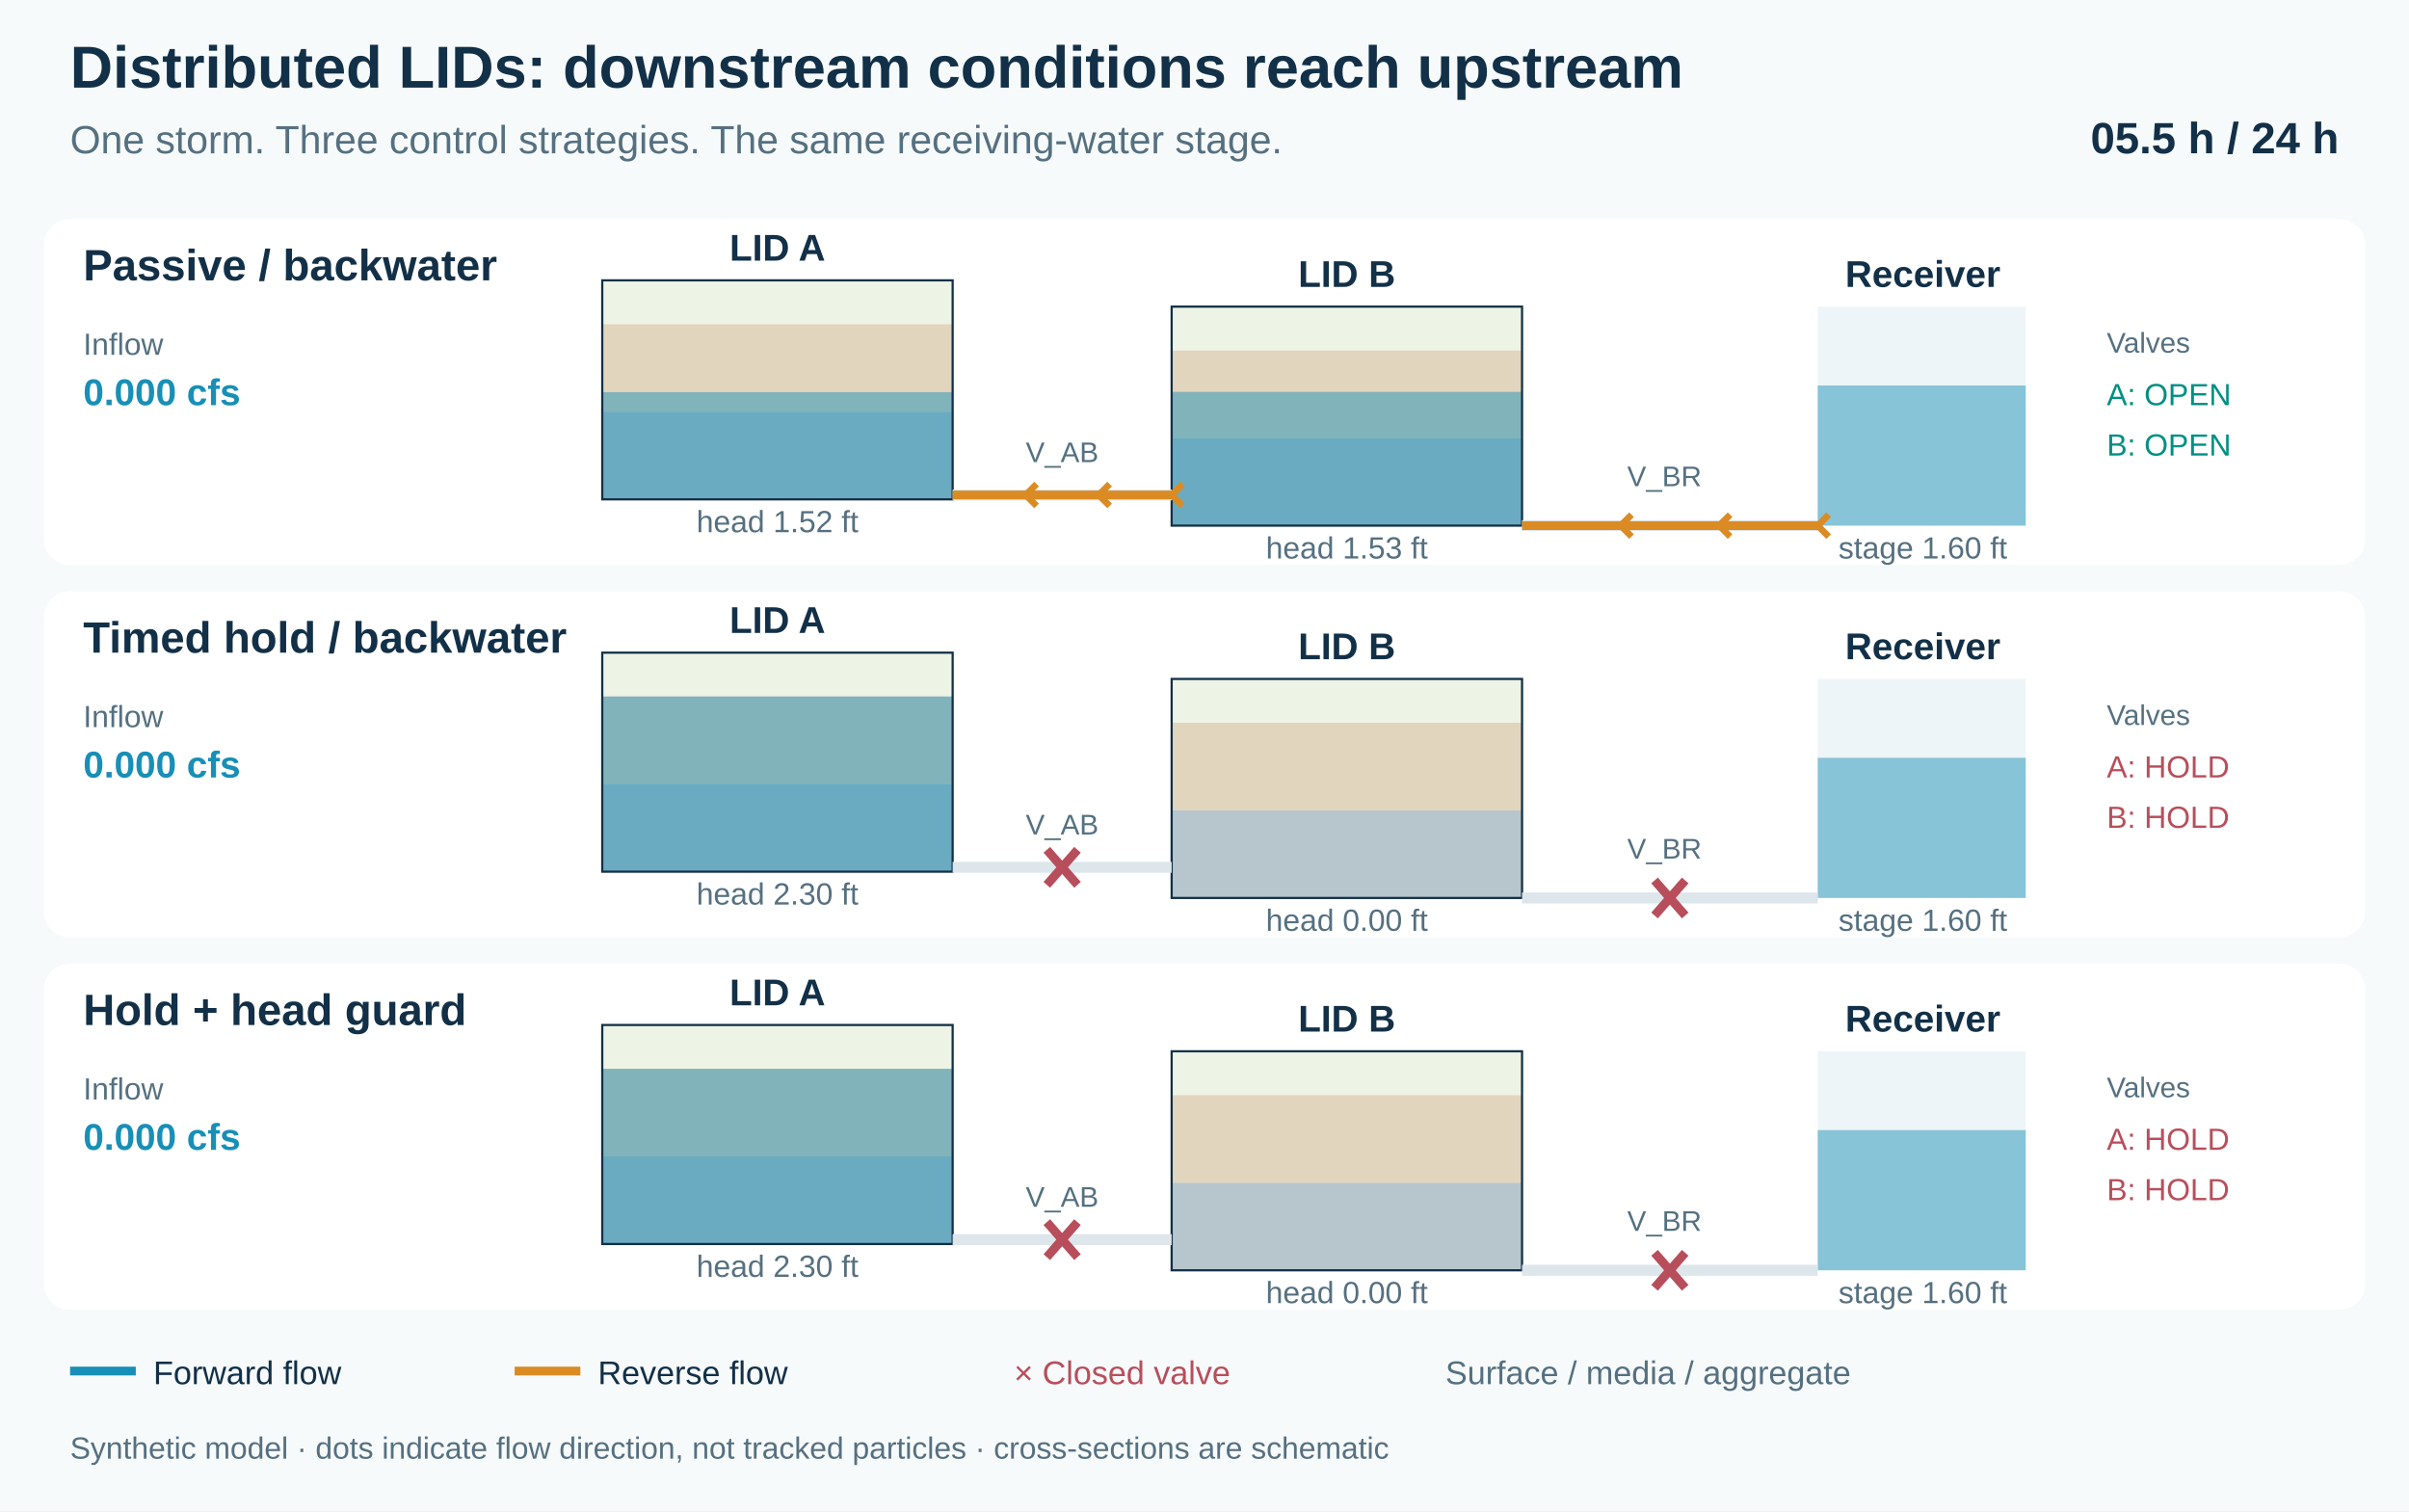
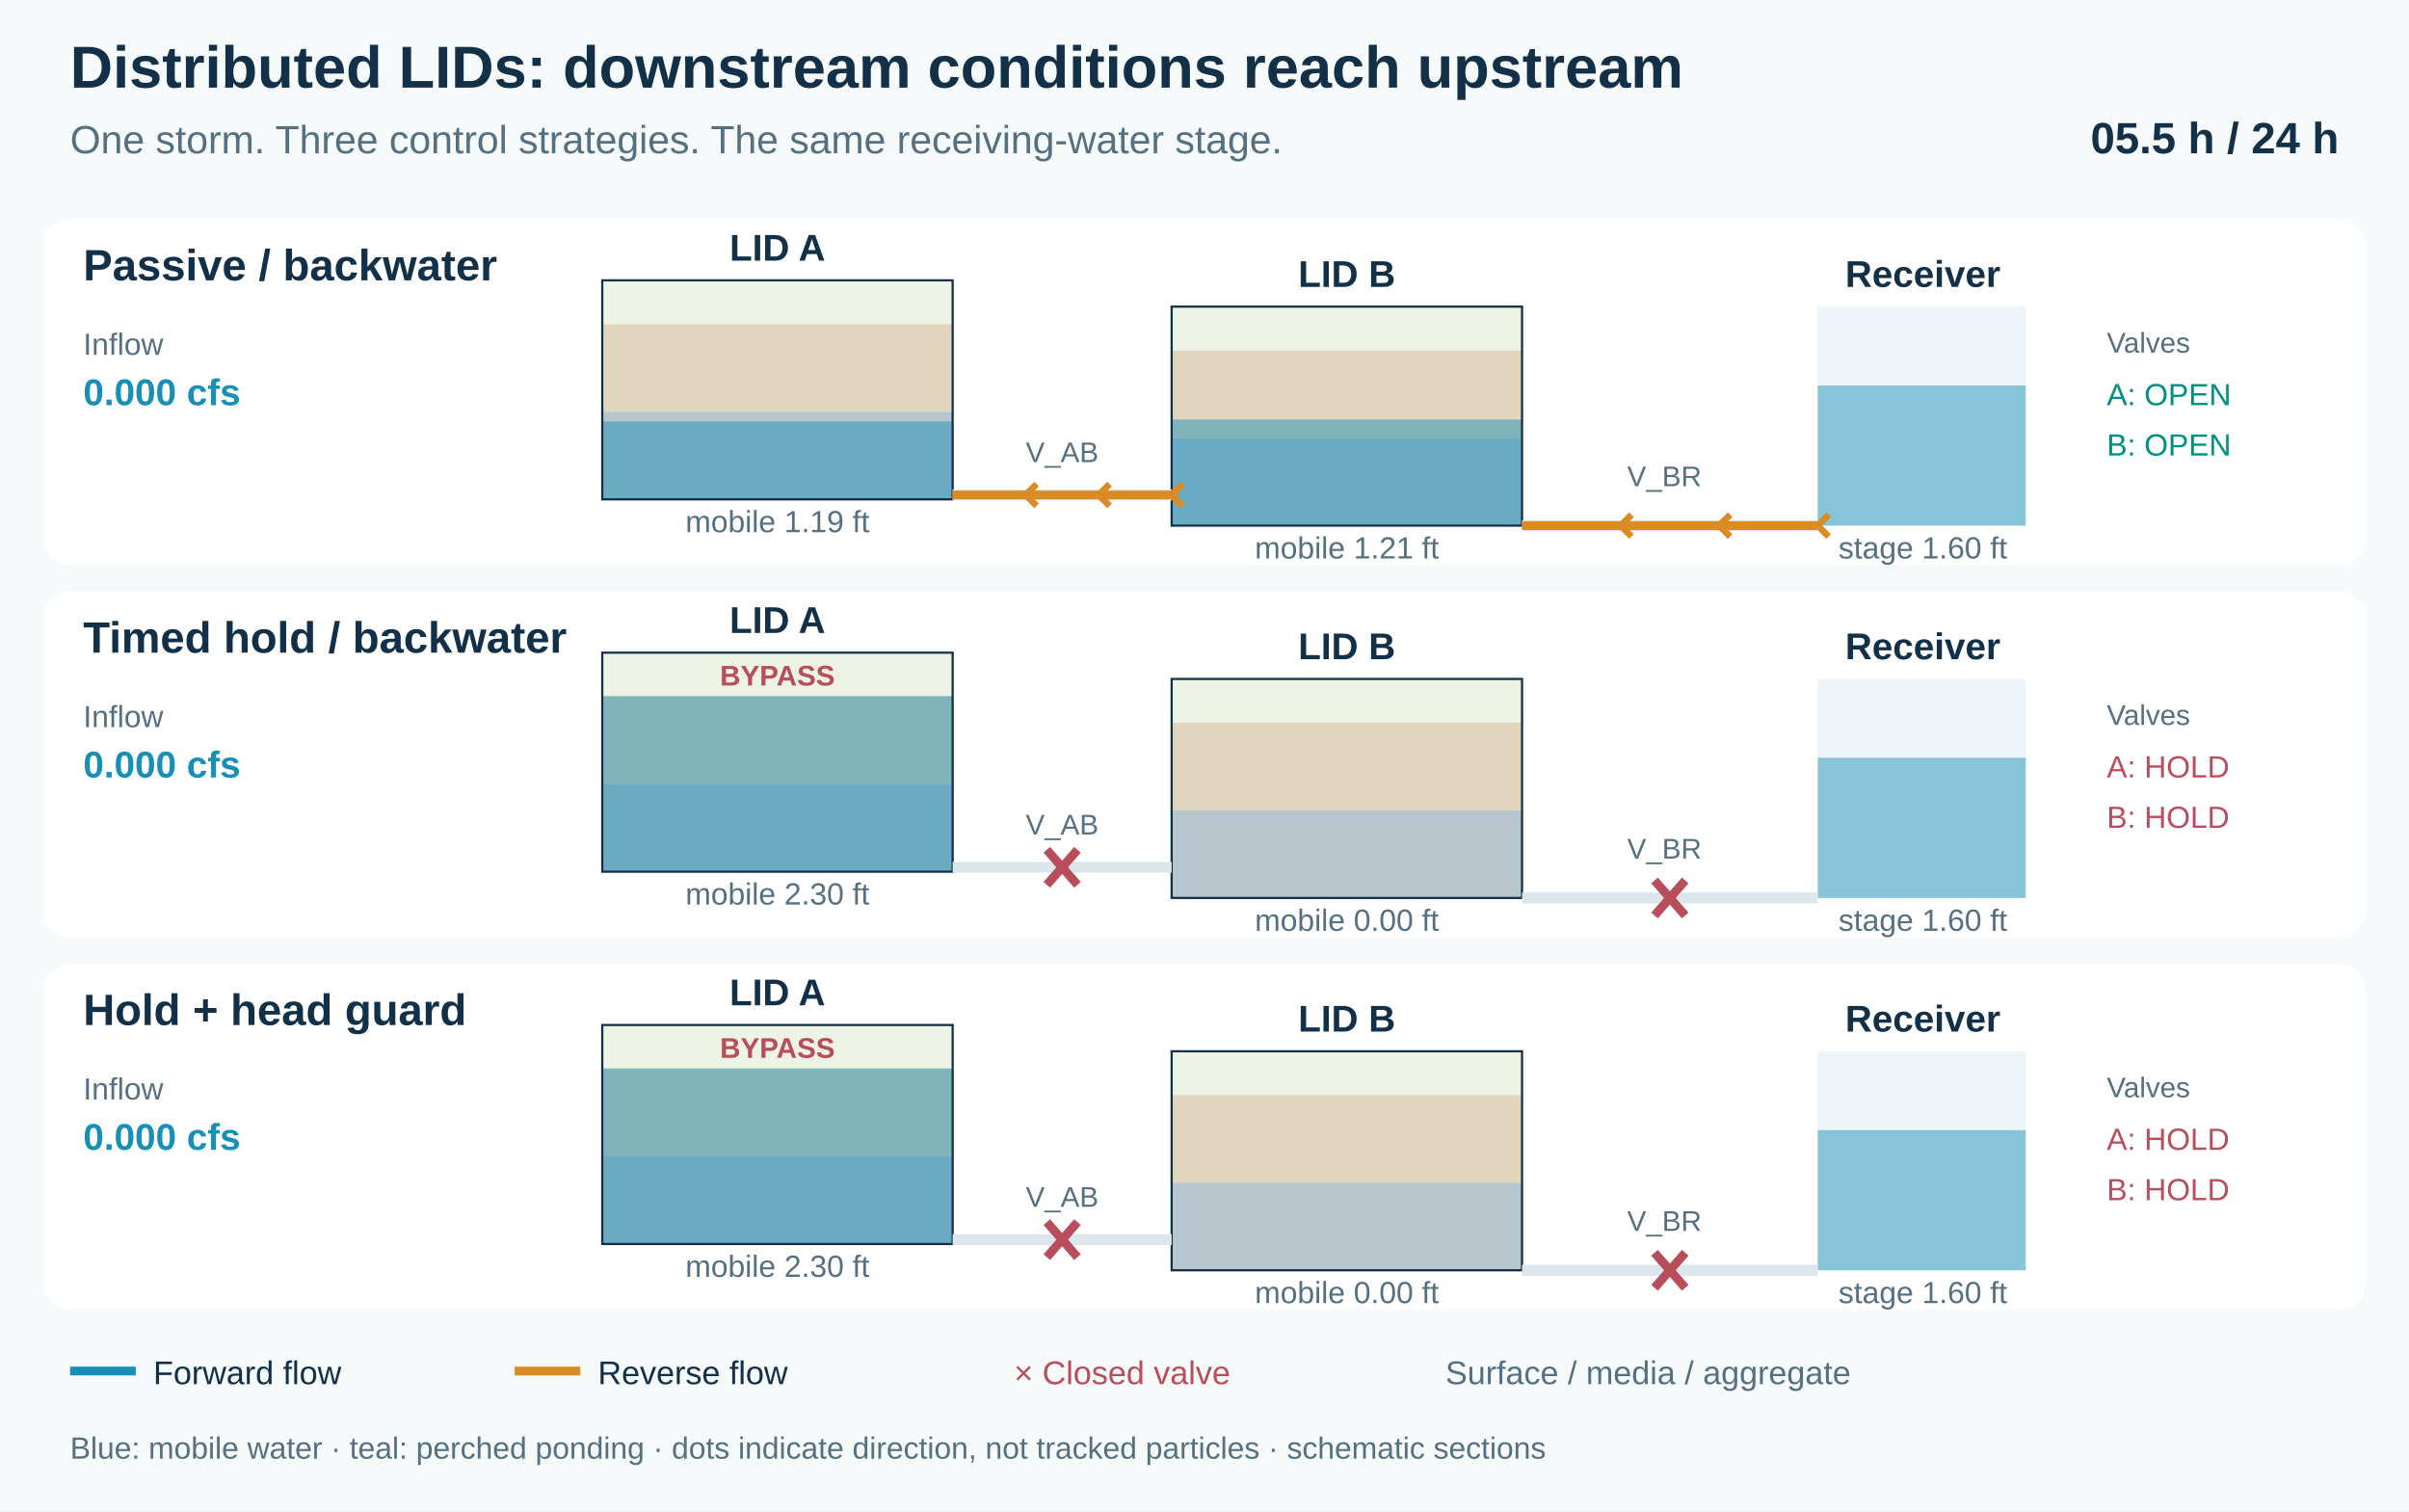
<svg xmlns="http://www.w3.org/2000/svg" width="1100" height="690" viewBox="0 0 1100 690" font-family="Arial, sans-serif">
  <rect x="0" y="0" width="1100" height="690" rx="0" fill="#f7fafb" opacity="1" stroke="none" />
  <text x="32" y="40" font-size="27" fill="#123047" font-weight="bold" text-anchor="start">Distributed LIDs: downstream conditions reach upstream</text>
  <text x="32" y="70" font-size="18" fill="#557080" font-weight="normal" text-anchor="start">One storm. Three control strategies. The same receiving-water stage.</text>
  <text x="1068" y="70" font-size="20" fill="#123047" font-weight="bold" text-anchor="end">05.5 h / 24 h</text>
  <rect x="20" y="100" width="1060" height="158" rx="12" fill="#ffffff" opacity="1" stroke="none" />
  <text x="38" y="128" font-size="20" fill="#123047" font-weight="bold" text-anchor="start">Passive / backwater</text>
  <rect x="275" y="128.0" width="160" height="20" rx="0" fill="#eef4e5" opacity="1" stroke="none" />
  <rect x="275" y="148.0" width="160" height="40" rx="0" fill="#e2d5bd" opacity="1" stroke="none" />
  <rect x="275" y="188.0" width="160" height="40" rx="0" fill="#b7c5cc" opacity="1" stroke="none" />
-   <rect x="275" y="179.033" width="160" height="48.967" rx="0" fill="#188fb6" opacity="0.48" stroke="none" />
+   <rect x="275" y="192.408" width="160" height="35.592" rx="0" fill="#188fb6" opacity="0.48" stroke="none" />
  <rect x="275" y="128.0" width="160" height="100" rx="0" fill="none" opacity="1" stroke="#123047" />
  <text x="355" y="119.0" font-size="17" fill="#123047" font-weight="bold" text-anchor="middle">LID A</text>
-   <text x="355" y="243.0" font-size="14" fill="#557080" font-weight="normal" text-anchor="middle">head 1.52 ft</text>
+   <text x="355" y="243.0" font-size="14" fill="#557080" font-weight="normal" text-anchor="middle">mobile 1.19 ft</text>
  <rect x="535" y="140" width="160" height="20" rx="0" fill="#eef4e5" opacity="1" stroke="none" />
  <rect x="535" y="160" width="160" height="40" rx="0" fill="#e2d5bd" opacity="1" stroke="none" />
  <rect x="535" y="200" width="160" height="40" rx="0" fill="#b7c5cc" opacity="1" stroke="none" />
-   <rect x="535" y="178.922" width="160" height="61.078" rx="0" fill="#188fb6" opacity="0.48" stroke="none" />
+   <rect x="535" y="191.536" width="160" height="48.464" rx="0" fill="#188fb6" opacity="0.48" stroke="none" />
  <rect x="535" y="140" width="160" height="100" rx="0" fill="none" opacity="1" stroke="#123047" />
  <text x="615" y="131" font-size="17" fill="#123047" font-weight="bold" text-anchor="middle">LID B</text>
-   <text x="615" y="255" font-size="14" fill="#557080" font-weight="normal" text-anchor="middle">head 1.53 ft</text>
+   <text x="615" y="255" font-size="14" fill="#557080" font-weight="normal" text-anchor="middle">mobile 1.21 ft</text>
  <rect x="830" y="140" width="95" height="100" rx="0" fill="#edf5f8" opacity="1" stroke="none" />
  <rect x="830" y="176.0" width="95" height="64.0" rx="0" fill="#188fb6" opacity="0.48" stroke="none" />
  <text x="878" y="131" font-size="17" fill="#123047" font-weight="bold" text-anchor="middle">Receiver</text>
  <text x="878" y="255" font-size="14" fill="#557080" font-weight="normal" text-anchor="middle">stage 1.60 ft</text>
  <line x1="435" y1="226" x2="535" y2="226" stroke="#dce6eb" stroke-width="5" />
  <line x1="435" y1="226" x2="535" y2="226" stroke="#db8b24" stroke-width="4" />
  <path d="M540.0,221 L535.0,226 L540.0,231" fill="none" stroke="#db8b24" stroke-width="3" />
  <path d="M506.667,221 L501.667,226 L506.667,231" fill="none" stroke="#db8b24" stroke-width="3" />
  <path d="M473.333,221 L468.333,226 L473.333,231" fill="none" stroke="#db8b24" stroke-width="3" />
  <line x1="695" y1="240" x2="830" y2="240" stroke="#dce6eb" stroke-width="5" />
  <line x1="695" y1="240" x2="830" y2="240" stroke="#db8b24" stroke-width="4" />
  <path d="M835.0,235 L830.0,240 L835.0,245" fill="none" stroke="#db8b24" stroke-width="3" />
  <path d="M790.0,235 L785.0,240 L790.0,245" fill="none" stroke="#db8b24" stroke-width="3" />
  <path d="M745.0,235 L740.0,240 L745.0,245" fill="none" stroke="#db8b24" stroke-width="3" />
  <text x="485" y="211" font-size="13" fill="#557080" font-weight="normal" text-anchor="middle">V_AB</text>
  <text x="760" y="222" font-size="13" fill="#557080" font-weight="normal" text-anchor="middle">V_BR</text>
  <text x="38" y="162" font-size="14" fill="#557080" font-weight="normal" text-anchor="start">Inflow</text>
  <text x="38" y="185" font-size="17" fill="#188fb6" font-weight="bold" text-anchor="start">0.000 cfs</text>
  <text x="962" y="161" font-size="13" fill="#557080" font-weight="normal" text-anchor="start">Valves</text>
  <text x="962" y="185" font-size="14" fill="#008f83" font-weight="normal" text-anchor="start">A: OPEN</text>
  <text x="962" y="208" font-size="14" fill="#008f83" font-weight="normal" text-anchor="start">B: OPEN</text>
  <rect x="20" y="270" width="1060" height="158" rx="12" fill="#ffffff" opacity="1" stroke="none" />
  <text x="38" y="298" font-size="20" fill="#123047" font-weight="bold" text-anchor="start">Timed hold / backwater</text>
  <rect x="275" y="298.0" width="160" height="20" rx="0" fill="#eef4e5" opacity="1" stroke="none" />
  <rect x="275" y="318.0" width="160" height="40" rx="0" fill="#e2d5bd" opacity="1" stroke="none" />
  <rect x="275" y="358.0" width="160" height="40" rx="0" fill="#b7c5cc" opacity="1" stroke="none" />
-   <rect x="275" y="317.997" width="160" height="80.003" rx="0" fill="#188fb6" opacity="0.48" stroke="none" />
+   <rect x="275" y="318" width="160" height="80" rx="0" fill="#188fb6" opacity="0.48" stroke="none" />
+   <rect x="275" y="317.847" width="160" height="0.153" rx="0" fill="#008f83" opacity="0.65" stroke="none" />
  <rect x="275" y="298.0" width="160" height="100" rx="0" fill="none" opacity="1" stroke="#123047" />
  <text x="355" y="289.0" font-size="17" fill="#123047" font-weight="bold" text-anchor="middle">LID A</text>
-   <text x="355" y="413.0" font-size="14" fill="#557080" font-weight="normal" text-anchor="middle">head 2.30 ft</text>
+   <text x="355" y="413.0" font-size="14" fill="#557080" font-weight="normal" text-anchor="middle">mobile 2.30 ft</text>
+   <text x="355" y="313.0" font-size="13" fill="#b84e5b" font-weight="bold" text-anchor="middle">BYPASS</text>
  <rect x="535" y="310" width="160" height="20" rx="0" fill="#eef4e5" opacity="1" stroke="none" />
  <rect x="535" y="330" width="160" height="40" rx="0" fill="#e2d5bd" opacity="1" stroke="none" />
  <rect x="535" y="370" width="160" height="40" rx="0" fill="#b7c5cc" opacity="1" stroke="none" />
-   <rect x="535" y="410" width="160" height="2.5720148079399946e-05" rx="0" fill="#188fb6" opacity="0.48" stroke="none" />
+   <rect x="535" y="410" width="160" height="6.430040127416025e-06" rx="0" fill="#188fb6" opacity="0.48" stroke="none" />
  <rect x="535" y="310" width="160" height="100" rx="0" fill="none" opacity="1" stroke="#123047" />
  <text x="615" y="301" font-size="17" fill="#123047" font-weight="bold" text-anchor="middle">LID B</text>
-   <text x="615" y="425" font-size="14" fill="#557080" font-weight="normal" text-anchor="middle">head 0.00 ft</text>
+   <text x="615" y="425" font-size="14" fill="#557080" font-weight="normal" text-anchor="middle">mobile 0.00 ft</text>
  <rect x="830" y="310" width="95" height="100" rx="0" fill="#edf5f8" opacity="1" stroke="none" />
  <rect x="830" y="346.0" width="95" height="64.0" rx="0" fill="#188fb6" opacity="0.48" stroke="none" />
  <text x="878" y="301" font-size="17" fill="#123047" font-weight="bold" text-anchor="middle">Receiver</text>
  <text x="878" y="425" font-size="14" fill="#557080" font-weight="normal" text-anchor="middle">stage 1.60 ft</text>
  <line x1="435" y1="396" x2="535" y2="396" stroke="#dce6eb" stroke-width="5" />
  <line x1="478.0" y1="388" x2="492.0" y2="404" stroke="#b84e5b" stroke-width="4" />
  <line x1="478.0" y1="404" x2="492.0" y2="388" stroke="#b84e5b" stroke-width="4" />
  <line x1="695" y1="410" x2="830" y2="410" stroke="#dce6eb" stroke-width="5" />
  <line x1="755.5" y1="402" x2="769.5" y2="418" stroke="#b84e5b" stroke-width="4" />
  <line x1="755.5" y1="418" x2="769.5" y2="402" stroke="#b84e5b" stroke-width="4" />
  <text x="485" y="381" font-size="13" fill="#557080" font-weight="normal" text-anchor="middle">V_AB</text>
  <text x="760" y="392" font-size="13" fill="#557080" font-weight="normal" text-anchor="middle">V_BR</text>
  <text x="38" y="332" font-size="14" fill="#557080" font-weight="normal" text-anchor="start">Inflow</text>
  <text x="38" y="355" font-size="17" fill="#188fb6" font-weight="bold" text-anchor="start">0.000 cfs</text>
  <text x="962" y="331" font-size="13" fill="#557080" font-weight="normal" text-anchor="start">Valves</text>
  <text x="962" y="355" font-size="14" fill="#b84e5b" font-weight="normal" text-anchor="start">A: HOLD</text>
  <text x="962" y="378" font-size="14" fill="#b84e5b" font-weight="normal" text-anchor="start">B: HOLD</text>
  <rect x="20" y="440" width="1060" height="158" rx="12" fill="#ffffff" opacity="1" stroke="none" />
  <text x="38" y="468" font-size="20" fill="#123047" font-weight="bold" text-anchor="start">Hold + head guard</text>
  <rect x="275" y="468.0" width="160" height="20" rx="0" fill="#eef4e5" opacity="1" stroke="none" />
  <rect x="275" y="488.0" width="160" height="40" rx="0" fill="#e2d5bd" opacity="1" stroke="none" />
  <rect x="275" y="528.0" width="160" height="40" rx="0" fill="#b7c5cc" opacity="1" stroke="none" />
-   <rect x="275" y="487.997" width="160" height="80.003" rx="0" fill="#188fb6" opacity="0.48" stroke="none" />
+   <rect x="275" y="488" width="160" height="80" rx="0" fill="#188fb6" opacity="0.48" stroke="none" />
+   <rect x="275" y="487.847" width="160" height="0.153" rx="0" fill="#008f83" opacity="0.65" stroke="none" />
  <rect x="275" y="468.0" width="160" height="100" rx="0" fill="none" opacity="1" stroke="#123047" />
  <text x="355" y="459.0" font-size="17" fill="#123047" font-weight="bold" text-anchor="middle">LID A</text>
-   <text x="355" y="583.0" font-size="14" fill="#557080" font-weight="normal" text-anchor="middle">head 2.30 ft</text>
+   <text x="355" y="583.0" font-size="14" fill="#557080" font-weight="normal" text-anchor="middle">mobile 2.30 ft</text>
+   <text x="355" y="483.0" font-size="13" fill="#b84e5b" font-weight="bold" text-anchor="middle">BYPASS</text>
  <rect x="535" y="480" width="160" height="20" rx="0" fill="#eef4e5" opacity="1" stroke="none" />
  <rect x="535" y="500" width="160" height="40" rx="0" fill="#e2d5bd" opacity="1" stroke="none" />
  <rect x="535" y="540" width="160" height="40" rx="0" fill="#b7c5cc" opacity="1" stroke="none" />
-   <rect x="535" y="580" width="160" height="2.5720148079399946e-05" rx="0" fill="#188fb6" opacity="0.48" stroke="none" />
+   <rect x="535" y="580" width="160" height="6.430040127416025e-06" rx="0" fill="#188fb6" opacity="0.48" stroke="none" />
  <rect x="535" y="480" width="160" height="100" rx="0" fill="none" opacity="1" stroke="#123047" />
  <text x="615" y="471" font-size="17" fill="#123047" font-weight="bold" text-anchor="middle">LID B</text>
-   <text x="615" y="595" font-size="14" fill="#557080" font-weight="normal" text-anchor="middle">head 0.00 ft</text>
+   <text x="615" y="595" font-size="14" fill="#557080" font-weight="normal" text-anchor="middle">mobile 0.00 ft</text>
  <rect x="830" y="480" width="95" height="100" rx="0" fill="#edf5f8" opacity="1" stroke="none" />
  <rect x="830" y="516.0" width="95" height="64.0" rx="0" fill="#188fb6" opacity="0.48" stroke="none" />
  <text x="878" y="471" font-size="17" fill="#123047" font-weight="bold" text-anchor="middle">Receiver</text>
  <text x="878" y="595" font-size="14" fill="#557080" font-weight="normal" text-anchor="middle">stage 1.60 ft</text>
  <line x1="435" y1="566" x2="535" y2="566" stroke="#dce6eb" stroke-width="5" />
  <line x1="478.0" y1="558" x2="492.0" y2="574" stroke="#b84e5b" stroke-width="4" />
  <line x1="478.0" y1="574" x2="492.0" y2="558" stroke="#b84e5b" stroke-width="4" />
  <line x1="695" y1="580" x2="830" y2="580" stroke="#dce6eb" stroke-width="5" />
  <line x1="755.5" y1="572" x2="769.5" y2="588" stroke="#b84e5b" stroke-width="4" />
  <line x1="755.5" y1="588" x2="769.5" y2="572" stroke="#b84e5b" stroke-width="4" />
  <text x="485" y="551" font-size="13" fill="#557080" font-weight="normal" text-anchor="middle">V_AB</text>
  <text x="760" y="562" font-size="13" fill="#557080" font-weight="normal" text-anchor="middle">V_BR</text>
  <text x="38" y="502" font-size="14" fill="#557080" font-weight="normal" text-anchor="start">Inflow</text>
  <text x="38" y="525" font-size="17" fill="#188fb6" font-weight="bold" text-anchor="start">0.000 cfs</text>
  <text x="962" y="501" font-size="13" fill="#557080" font-weight="normal" text-anchor="start">Valves</text>
  <text x="962" y="525" font-size="14" fill="#b84e5b" font-weight="normal" text-anchor="start">A: HOLD</text>
  <text x="962" y="548" font-size="14" fill="#b84e5b" font-weight="normal" text-anchor="start">B: HOLD</text>
  <line x1="32" y1="626" x2="62" y2="626" stroke="#188fb6" stroke-width="4" />
  <text x="70" y="632" font-size="15" fill="#123047" font-weight="normal" text-anchor="start">Forward flow</text>
  <line x1="235" y1="626" x2="265" y2="626" stroke="#db8b24" stroke-width="4" />
  <text x="273" y="632" font-size="15" fill="#123047" font-weight="normal" text-anchor="start">Reverse flow</text>
  <text x="463" y="632" font-size="15" fill="#b84e5b" font-weight="normal" text-anchor="start">× Closed valve</text>
  <text x="660" y="632" font-size="15" fill="#557080" font-weight="normal" text-anchor="start">Surface / media / aggregate</text>
-   <text x="32" y="666" font-size="14" fill="#557080" font-weight="normal" text-anchor="start">Synthetic model · dots indicate flow direction, not tracked particles · cross-sections are schematic</text>
+   <text x="32" y="666" font-size="14" fill="#557080" font-weight="normal" text-anchor="start">Blue: mobile water · teal: perched ponding · dots indicate direction, not tracked particles · schematic sections</text>
</svg>
